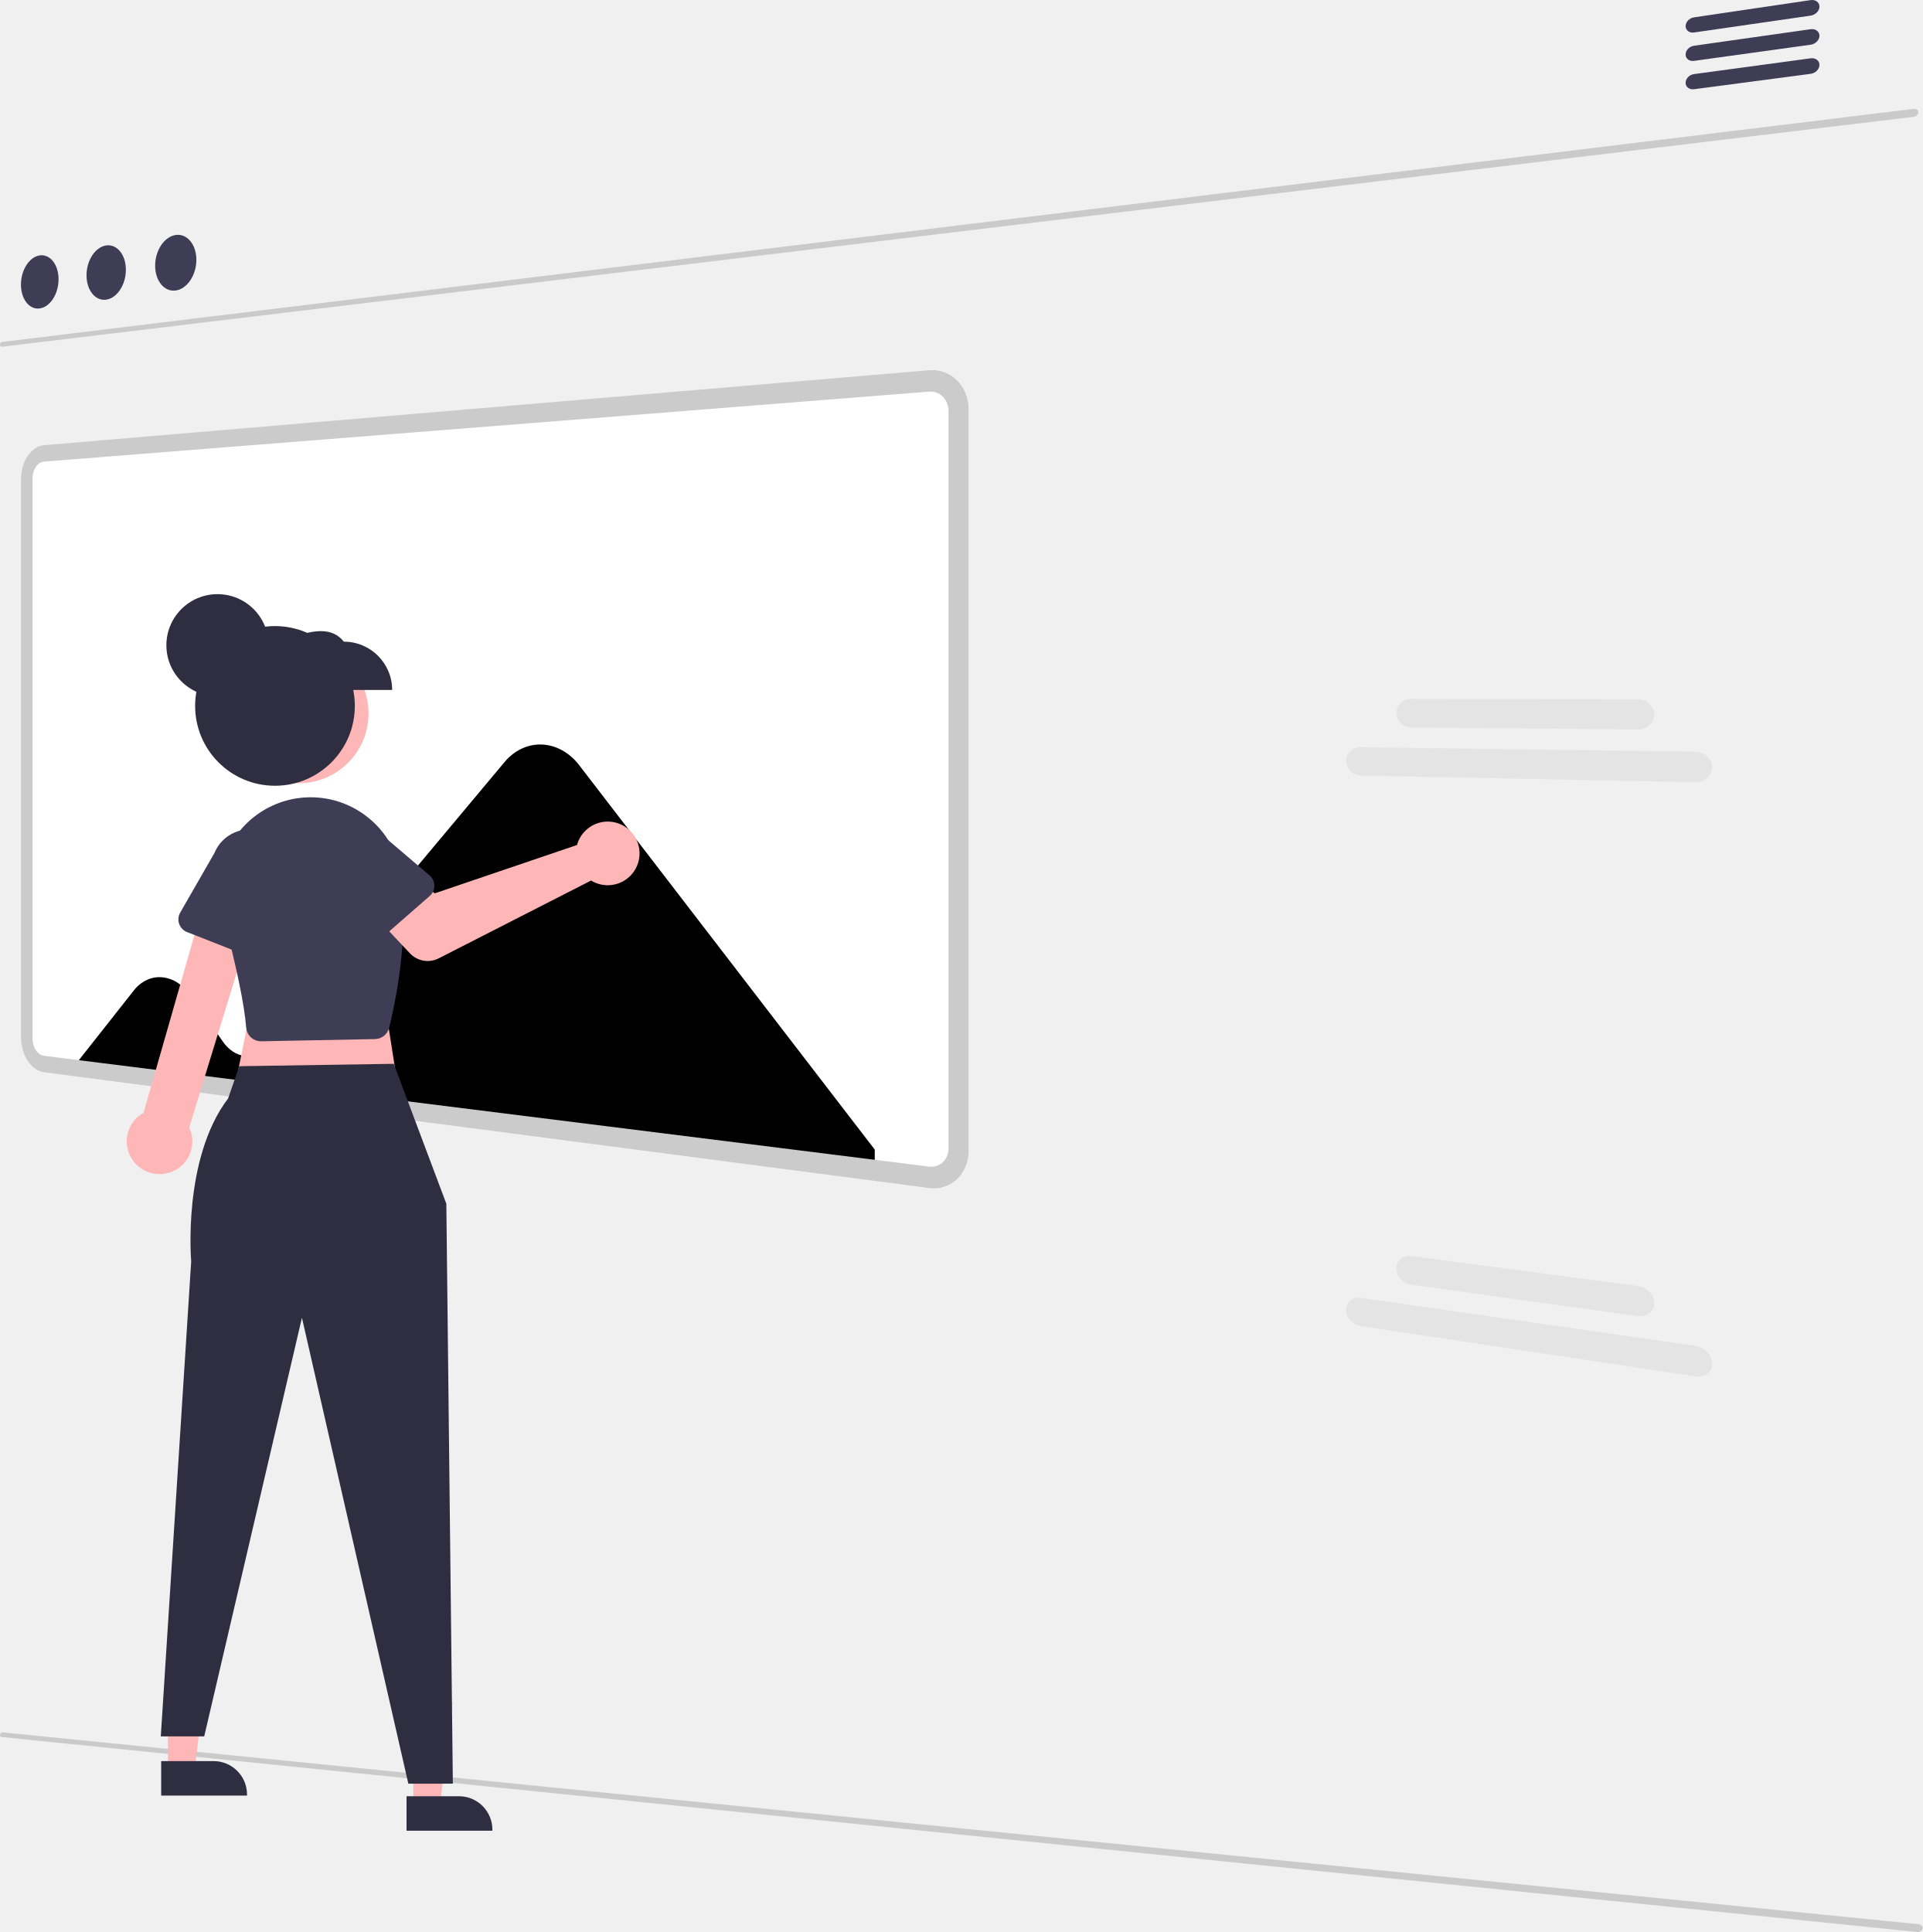
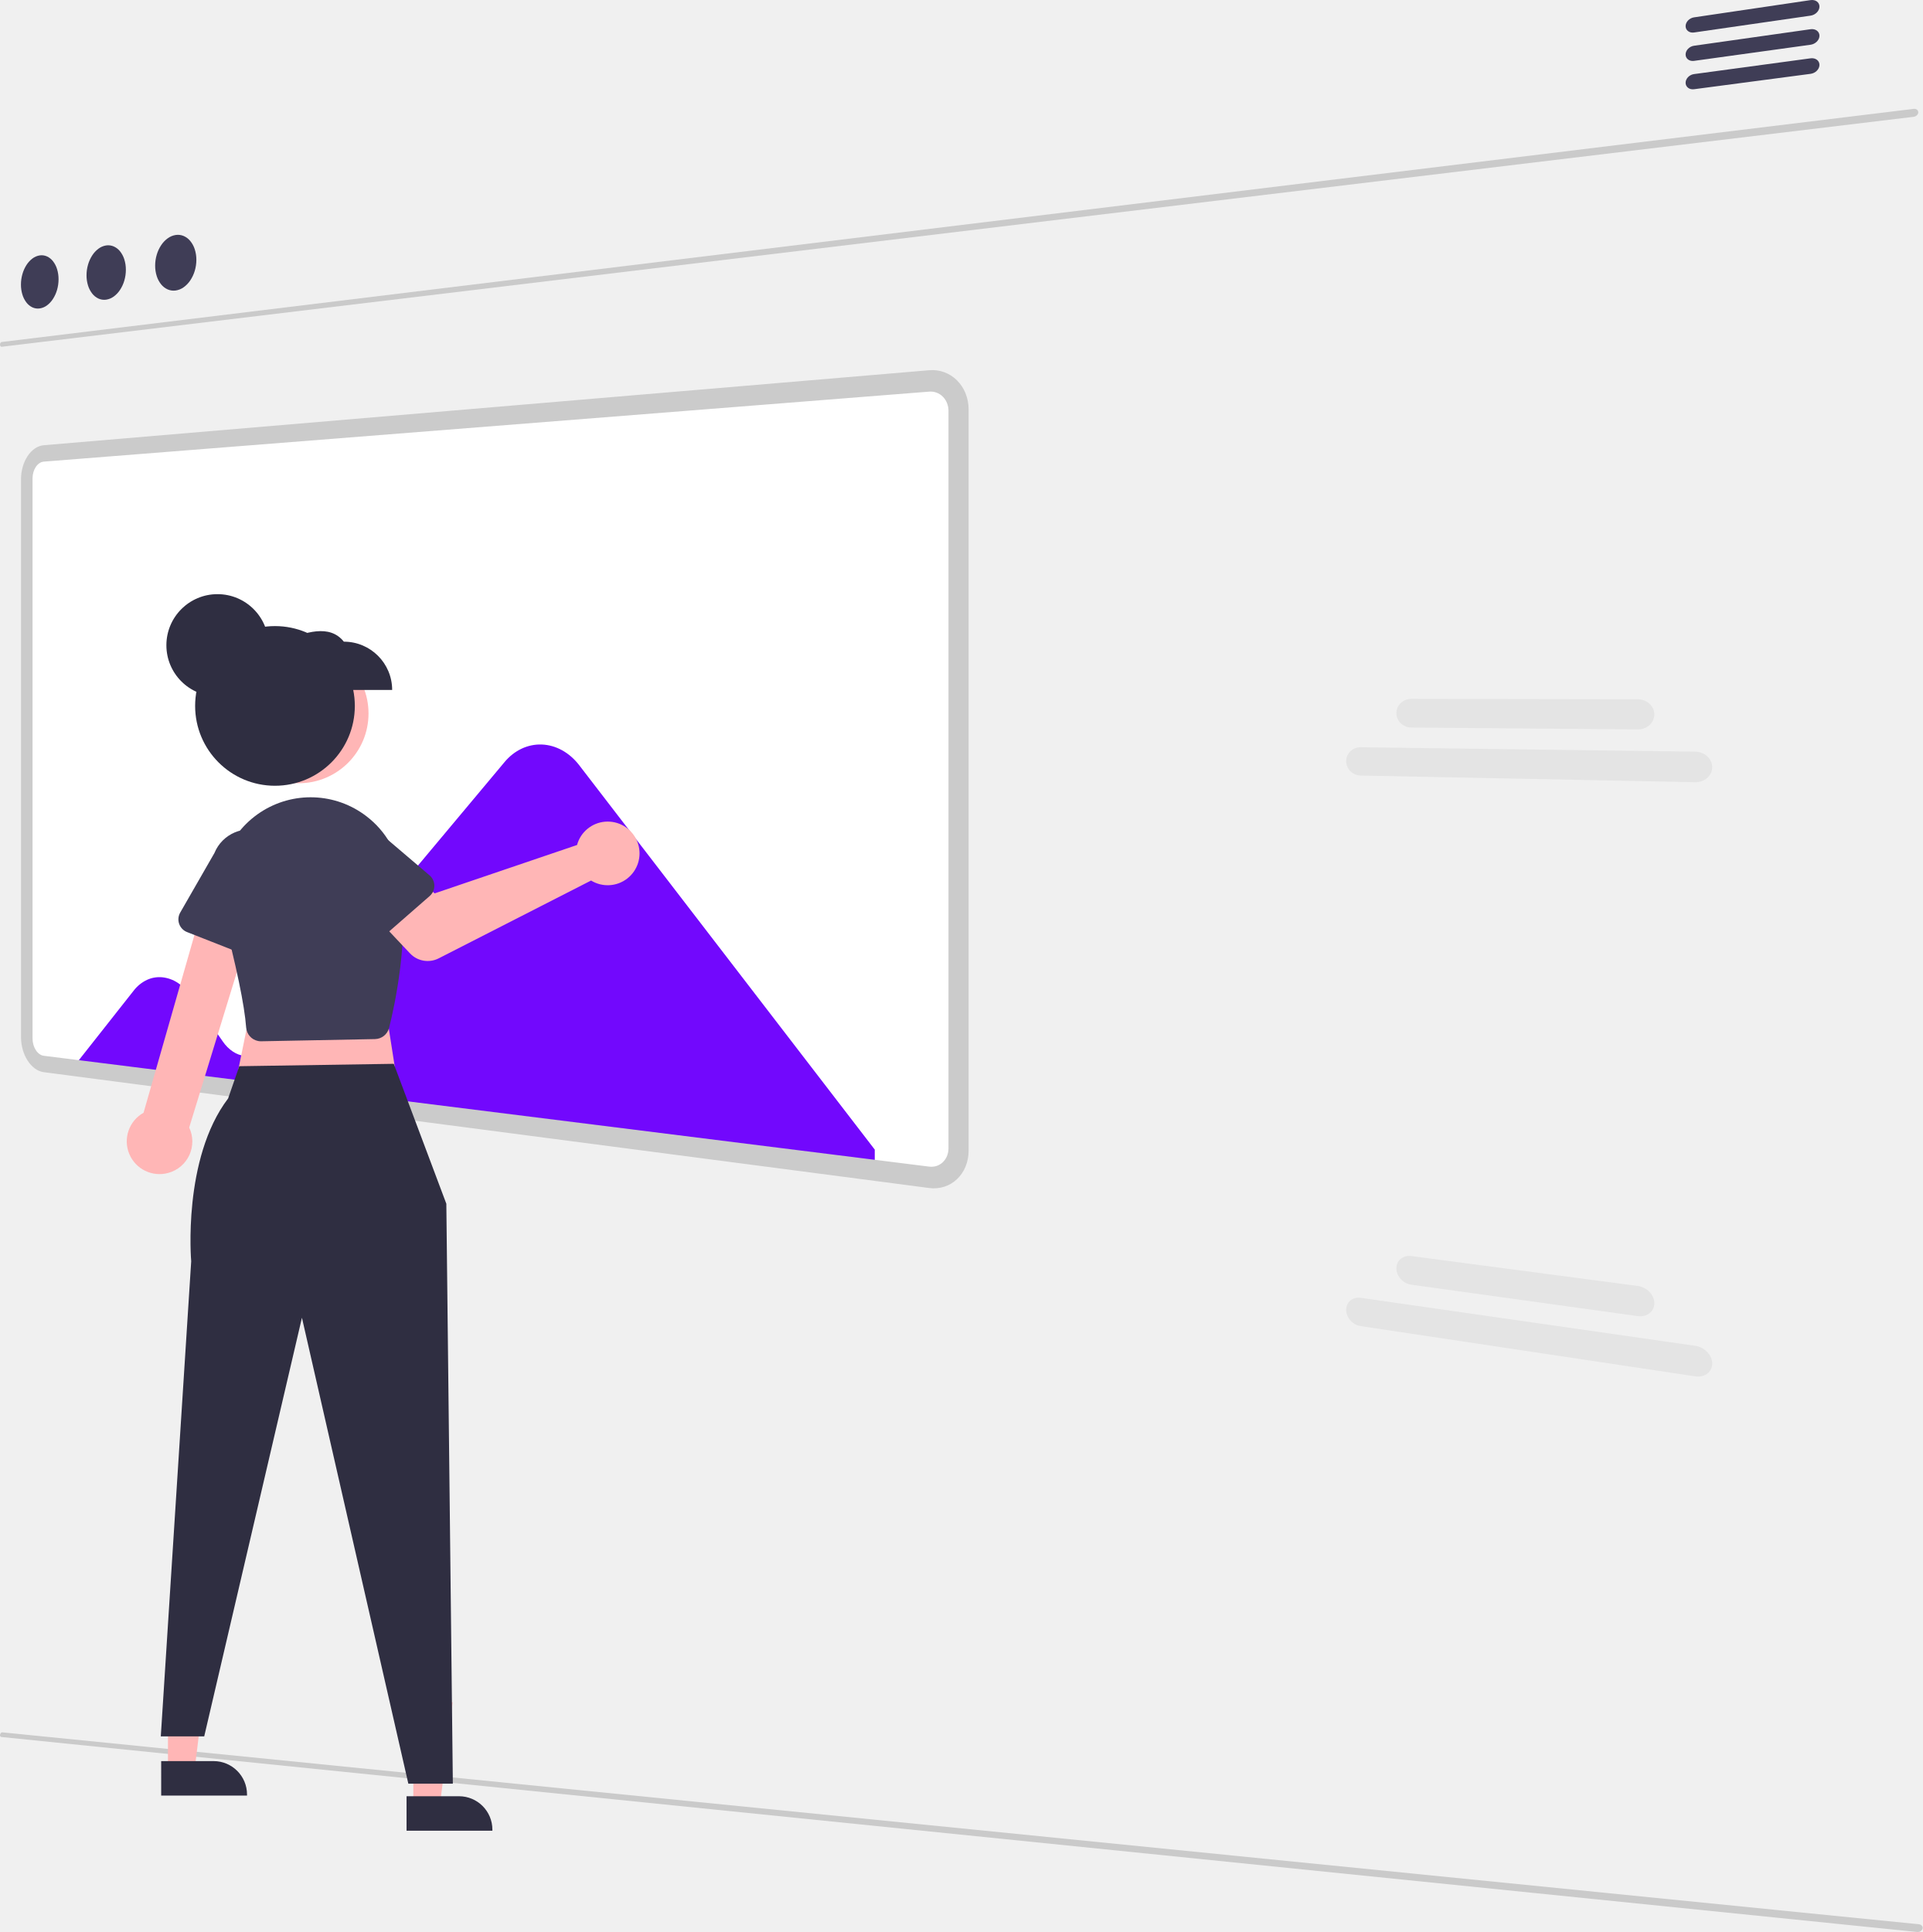
<svg xmlns="http://www.w3.org/2000/svg" data-name="Layer 1" width="601.985" height="604.99" viewBox="0 0 601.985 604.99">
  <path id="b71ccbba-e8b4-459a-9884-0222885cf9eb-201" data-name="Path 1" d="M898.163,184.085,299.529,256.092a.361.361,0,0,1-.203-.034.467.467,0,0,1-.166-.14.711.711,0,0,1-.112-.223.973.973,0,0,1-.04-.285,1.076,1.076,0,0,1,.041-.295.939.939,0,0,1,.114-.25.668.668,0,0,1,.166-.18.435.435,0,0,1,.203-.083l598.631-73.001a1.588,1.588,0,0,1,.564.029,1.284,1.284,0,0,1,.461.21,1.051,1.051,0,0,1,.311.357,1.002,1.002,0,0,1,.114.467,1.176,1.176,0,0,1-.114.498,1.488,1.488,0,0,1-.311.432,1.749,1.749,0,0,1-.461.322A1.788,1.788,0,0,1,898.163,184.085Z" transform="translate(-299.0075 -147.5051)" fill="#cacaca" />
  <path id="fbe4cf51-249d-4766-a31e-46e69d2d3573-202" data-name="Path 1" d="M899.241,752.487,299.391,691.425a.361.361,0,0,1-.19-.078.466.466,0,0,1-.131-.173.711.711,0,0,1-.06-.242.974.974,0,0,1,.023-.287,1.076,1.076,0,0,1,.105-.278.938.938,0,0,1,.166-.219.668.668,0,0,1,.201-.139.435.435,0,0,1,.216-.037L899.786,750.064a1.588,1.588,0,0,1,.544.152,1.284,1.284,0,0,1,.404.306,1.051,1.051,0,0,1,.225.416,1.002,1.002,0,0,1,.009.48,1.176,1.176,0,0,1-.221.46,1.488,1.488,0,0,1-.398.354,1.749,1.749,0,0,1-.52.213A1.788,1.788,0,0,1,899.241,752.487Z" transform="translate(-299.0075 -147.5051)" fill="#cacaca" />
  <path id="aefee446-e8cd-48bc-a6ae-8085c53a4aa5-203" data-name="Ellipse 1" d="M311.416,227.486a4.084,4.084,0,0,1,2.297.311,5.073,5.073,0,0,1,1.885,1.505,7.649,7.649,0,0,1,1.275,2.467,10.611,10.611,0,0,1,.467,3.188,11.959,11.959,0,0,1-.467,3.318,10.626,10.626,0,0,1-1.275,2.827,7.678,7.678,0,0,1-1.885,2.038,5.028,5.028,0,0,1-2.297.952,4.084,4.084,0,0,1-2.285-.349,5.125,5.125,0,0,1-1.858-1.525,7.706,7.706,0,0,1-1.249-2.454,10.629,10.629,0,0,1-.457-3.149,11.962,11.962,0,0,1,.457-3.277,10.674,10.674,0,0,1,1.248-2.808,7.763,7.763,0,0,1,1.858-2.049A5.088,5.088,0,0,1,311.416,227.486Z" transform="translate(-299.0075 -147.5051)" fill="#3f3d56" />
  <path id="a4b9cd5e-e7a9-439c-9762-a8720b874a73-204" data-name="Ellipse 2" d="M332.217,224.365a4.354,4.354,0,0,1,2.403.311,5.266,5.266,0,0,1,1.975,1.529,7.733,7.733,0,0,1,1.334,2.519,10.614,10.614,0,0,1,.488,3.26,11.993,11.993,0,0,1-.49,3.396,10.791,10.791,0,0,1-1.332,2.892,7.962,7.962,0,0,1-1.972,2.09,5.343,5.343,0,0,1-2.403.986,4.354,4.354,0,0,1-2.391-.351,5.316,5.316,0,0,1-1.944-1.555,7.79,7.79,0,0,1-1.309-2.505,10.633,10.633,0,0,1-.478-3.219,11.996,11.996,0,0,1,.478-3.353,10.837,10.837,0,0,1,1.305-2.877,8.047,8.047,0,0,1,1.944-2.099A5.405,5.405,0,0,1,332.217,224.365Z" transform="translate(-299.0075 -147.5051)" fill="#3f3d56" />
  <path id="a94385bb-e1a1-4da4-9c03-9925c8c84fb9-205" data-name="Ellipse 3" d="M353.991,221.093a4.654,4.654,0,0,1,2.518.307,5.475,5.475,0,0,1,2.066,1.563,7.824,7.824,0,0,1,1.4,2.574,10.619,10.619,0,0,1,.514,3.333,12.031,12.031,0,0,1-.514,3.477,10.969,10.969,0,0,1-1.4,2.969,8.27,8.27,0,0,1-2.066,2.146,5.686,5.686,0,0,1-2.518,1.015,4.65,4.65,0,0,1-2.504-.351,5.521,5.521,0,0,1-2.036-1.584,7.88,7.88,0,0,1-1.365-2.562,10.637,10.637,0,0,1-.501-3.288,12.032,12.032,0,0,1,.501-3.437,11.012,11.012,0,0,1,1.365-2.947,8.354,8.354,0,0,1,2.037-2.158A5.754,5.754,0,0,1,353.991,221.093Z" transform="translate(-299.0075 -147.5051)" fill="#3f3d56" />
  <path id="e9fb7174-288f-46c4-ab91-f423808d7a61-206" data-name="Path 2" d="M865.9,152.401l-36.502,5.277a2.751,2.751,0,0,1-1.026-.038,2.234,2.234,0,0,1-.837-.389,1.925,1.925,0,0,1-.563-.67,1.963,1.963,0,0,1-.207-.887,2.363,2.363,0,0,1,.207-.951,2.914,2.914,0,0,1,.563-.835,3.271,3.271,0,0,1,.837-.631,3.202,3.202,0,0,1,1.026-.337l36.501-5.399a2.97,2.97,0,0,1,1.08.031,2.372,2.372,0,0,1,.883.389,1.944,1.944,0,0,1,.813,1.604,2.379,2.379,0,0,1-.218.98,3.004,3.004,0,0,1-.595.862,3.474,3.474,0,0,1-1.963.997Z" transform="translate(-299.0075 -147.5051)" fill="#3f3d56" />
  <path id="f4f63b1d-19b6-4660-a2ee-fe9c59ab2b83-207" data-name="Path 3" d="M865.9,161.513l-36.502,5.054a2.753,2.753,0,0,1-1.026-.044,2.249,2.249,0,0,1-.837-.389,1.944,1.944,0,0,1-.563-.673,1.972,1.972,0,0,1-.207-.899,2.354,2.354,0,0,1,.207-.949,2.889,2.889,0,0,1,.563-.831,3.241,3.241,0,0,1,.837-.622,3.188,3.188,0,0,1,1.026-.331l36.501-5.175a2.972,2.972,0,0,1,1.08.038,2.388,2.388,0,0,1,.883.397,1.996,1.996,0,0,1,.596.69,1.976,1.976,0,0,1,.217.917,2.369,2.369,0,0,1-.218.978,2.977,2.977,0,0,1-.596.855,3.445,3.445,0,0,1-1.963.984Z" transform="translate(-299.0075 -147.5051)" fill="#3f3d56" />
  <path id="eb3f2030-579f-46ae-b7f9-06846804faba-208" data-name="Path 4" d="M865.9,170.625l-36.502,4.821a2.757,2.757,0,0,1-1.026-.051,2.266,2.266,0,0,1-.837-.397,1.946,1.946,0,0,1-.77-1.568,2.344,2.344,0,0,1,.206-.949,2.864,2.864,0,0,1,.564-.828,3.214,3.214,0,0,1,.837-.622,3.168,3.168,0,0,1,1.026-.325l36.501-4.942a2.974,2.974,0,0,1,1.08.045,2.405,2.405,0,0,1,.883.402,2.014,2.014,0,0,1,.596.694,1.984,1.984,0,0,1,.217.917,2.36,2.36,0,0,1-.218.977,2.955,2.955,0,0,1-.596.855,3.421,3.421,0,0,1-1.963.972Z" transform="translate(-299.0075 -147.5051)" fill="#3f3d56" />
  <path id="ed3b43a5-e52b-42db-ae2c-bbf19919dda8-209" data-name="Rectangle 1" d="M692.359,254.766l176.318-14.933V344.933l-176.318,2.301Z" transform="translate(-299.0075 -147.5051)" fill="#f0f0f0" />
  <path id="ac2eae0c-5080-4fe0-b0c3-f9d754c11698-210" data-name="Path 5" d="M829.756,392.443l-104.712-2.081a4.706,4.706,0,0,1-3.224-1.358,4.535,4.535,0,0,1-.974-1.422,4.344,4.344,0,0,1-.357-1.726,4.26,4.26,0,0,1,.357-1.711,4.332,4.332,0,0,1,.974-1.393,4.486,4.486,0,0,1,1.447-.928,4.636,4.636,0,0,1,1.777-.324l104.711,1.379a5.882,5.882,0,0,1,2.074.404,5.521,5.521,0,0,1,1.699,1.05,4.915,4.915,0,0,1,1.148,1.539,4.4,4.4,0,0,1,.421,1.875,4.309,4.309,0,0,1-.421,1.861,4.689,4.689,0,0,1-1.148,1.504,5.287,5.287,0,0,1-1.699.994,5.782,5.782,0,0,1-2.074.335Z" transform="translate(-299.0075 -147.5051)" fill="#e4e4e4" />
  <path id="b3e575b2-619a-4403-8cc7-960fb099e65d-211" data-name="Path 6" d="M811.767,375.92l-70.889-.596a4.855,4.855,0,0,1-1.819-.367,4.734,4.734,0,0,1-1.483-.971,4.517,4.517,0,0,1-.998-1.428,4.325,4.325,0,0,1,0-3.48,4.454,4.454,0,0,1,.998-1.418,4.665,4.665,0,0,1,1.482-.956,4.829,4.829,0,0,1,1.82-.349l70.889.121a5.635,5.635,0,0,1,2.022.375,5.292,5.292,0,0,1,1.656,1.018,4.77,4.77,0,0,1,1.12,1.511,4.346,4.346,0,0,1,0,3.689,4.703,4.703,0,0,1-1.119,1.498,5.222,5.222,0,0,1-1.656,1.001,5.606,5.606,0,0,1-2.022.355Z" transform="translate(-299.0075 -147.5051)" fill="#e4e4e4" />
  <path id="b6f8ac03-6581-403f-aeca-47fca949167f-212" data-name="Rectangle 2" d="M692.359,422.913l176.318,8.039V536.053L692.359,515.38Z" transform="translate(-299.0075 -147.5051)" fill="#f0f0f0" />
  <path id="a17e3a22-ba16-4351-b475-1e8c7f62d0cf-213" data-name="Path 7" d="M829.756,578.492,725.044,562.767a5.223,5.223,0,0,1-1.777-.614,5.643,5.643,0,0,1-1.447-1.166,5.414,5.414,0,0,1-.974-1.547,4.685,4.685,0,0,1-.357-1.772,3.939,3.939,0,0,1,.357-1.667,3.605,3.605,0,0,1,.974-1.264,3.798,3.798,0,0,1,1.447-.739,4.432,4.432,0,0,1,1.777-.093l104.711,15.022a6.461,6.461,0,0,1,2.074.674,6.614,6.614,0,0,1,1.699,1.271,5.897,5.897,0,0,1,1.148,1.691,4.772,4.772,0,0,1,.421,1.93,3.96,3.96,0,0,1-.421,1.806,3.888,3.888,0,0,1-1.148,1.354,4.517,4.517,0,0,1-1.699.773,5.57,5.57,0,0,1-2.074.065Z" transform="translate(-299.0075 -147.5051)" fill="#e4e4e4" />
  <path id="e3c2f847-4324-4f71-a395-b34127131530-214" data-name="Path 8" d="M811.767,559.627l-70.889-9.833a5.345,5.345,0,0,1-1.819-.604,5.686,5.686,0,0,1-1.482-1.166,5.397,5.397,0,0,1-.998-1.555,4.665,4.665,0,0,1-.366-1.79,3.965,3.965,0,0,1,.365-1.69,3.706,3.706,0,0,1,.998-1.288,3.951,3.951,0,0,1,1.482-.763,4.599,4.599,0,0,1,1.82-.112l70.889,9.357a6.173,6.173,0,0,1,2.022.638,6.336,6.336,0,0,1,1.656,1.234,5.723,5.723,0,0,1,1.119,1.655,4.724,4.724,0,0,1,.411,1.9,3.986,3.986,0,0,1-.411,1.788,3.901,3.901,0,0,1-1.119,1.352,4.445,4.445,0,0,1-1.656.785,5.372,5.372,0,0,1-2.022.091Z" transform="translate(-299.0075 -147.5051)" fill="#e4e4e4" />
  <path id="e0ac5af8-db2c-46e2-8c29-d7faefa5f799-215" data-name="Path 9" d="M589.933,516.175,312.716,480.682a4.539,4.539,0,0,1-2.08-.86,6.848,6.848,0,0,1-1.692-1.825,9.476,9.476,0,0,1-1.138-2.528,10.776,10.776,0,0,1-.418-2.972V297.429a10.575,10.575,0,0,1,.418-2.955,8.997,8.997,0,0,1,1.138-2.472,6.396,6.396,0,0,1,1.691-1.749,4.336,4.336,0,0,1,2.08-.764l277.217-22.698a8.155,8.155,0,0,1,6.478,2.372,8.999,8.999,0,0,1,1.978,2.993,10.086,10.086,0,0,1,.73,3.804V507.428a9.832,9.832,0,0,1-.73,3.77,8.448,8.448,0,0,1-1.978,2.902,7.758,7.758,0,0,1-2.92,1.749A8.08,8.08,0,0,1,589.933,516.175Z" transform="translate(-299.0075 -147.5051)" fill="#fff" />
-   <path id="ef100bb2-3038-4c55-8635-fb645de4c704-216" data-name="Path 10" d="M480.322,387.08a18.362,18.362,0,0,0-2.502-2.658,16.407,16.407,0,0,0-2.845-1.989,14.811,14.811,0,0,0-3.093-1.274,13.777,13.777,0,0,0-3.247-.516,13.437,13.437,0,0,0-3.239.273,13.83,13.83,0,0,0-3.072,1.03,14.884,14.884,0,0,0-2.819,1.739,16.484,16.484,0,0,0-2.48,2.402l-74.592,89.143a8.469,8.469,0,0,1-3.217,2.427,7.231,7.231,0,0,1-3.633.51,8.411,8.411,0,0,1-3.609-1.337,11.592,11.592,0,0,1-3.155-3.117l-9.881-14.205a15.452,15.452,0,0,0-4.289-4.247,10.837,10.837,0,0,0-4.83-1.728,9.331,9.331,0,0,0-4.783.809,11.334,11.334,0,0,0-4.165,3.365l-17.876,22.666L572.891,511.924v-4.432Z" transform="translate(-299.0075 -147.5051)" class="path-primary" />
+   <path id="ef100bb2-3038-4c55-8635-fb645de4c704-216" data-name="Path 10" d="M480.322,387.08a18.362,18.362,0,0,0-2.502-2.658,16.407,16.407,0,0,0-2.845-1.989,14.811,14.811,0,0,0-3.093-1.274,13.777,13.777,0,0,0-3.247-.516,13.437,13.437,0,0,0-3.239.273,13.83,13.83,0,0,0-3.072,1.03,14.884,14.884,0,0,0-2.819,1.739,16.484,16.484,0,0,0-2.48,2.402l-74.592,89.143a8.469,8.469,0,0,1-3.217,2.427,7.231,7.231,0,0,1-3.633.51,8.411,8.411,0,0,1-3.609-1.337,11.592,11.592,0,0,1-3.155-3.117l-9.881-14.205a15.452,15.452,0,0,0-4.289-4.247,10.837,10.837,0,0,0-4.83-1.728,9.331,9.331,0,0,0-4.783.809,11.334,11.334,0,0,0-4.165,3.365l-17.876,22.666L572.891,511.924v-4.432Z" transform="translate(-299.0075 -147.5051)" fill="#7208fd" />
  <path id="b26a6d5f-b740-4ee8-acda-543250f0498e-217" data-name="Path 11" d="M589.932,519.521l-277.216-36.27a6.095,6.095,0,0,1-2.785-1.16,9.195,9.195,0,0,1-2.263-2.45,12.711,12.711,0,0,1-1.519-3.385,14.444,14.444,0,0,1-.558-3.974V297.561a14.171,14.171,0,0,1,.558-3.948,12.069,12.069,0,0,1,1.519-3.315,8.588,8.588,0,0,1,2.262-2.346,5.821,5.821,0,0,1,2.785-1.032L589.932,263.439a10.931,10.931,0,0,1,8.699,3.163,12.058,12.058,0,0,1,2.663,4.015,13.518,13.518,0,0,1,.983,5.11V507.805a13.177,13.177,0,0,1-.983,5.065,11.318,11.318,0,0,1-2.663,3.892,10.397,10.397,0,0,1-3.927,2.339,10.838,10.838,0,0,1-4.773.421ZM312.716,292.059a2.857,2.857,0,0,0-1.373.501,4.213,4.213,0,0,0-1.118,1.152,5.931,5.931,0,0,0-.753,1.633,6.974,6.974,0,0,0-.277,1.951V472.709a7.11,7.11,0,0,0,.277,1.963,6.247,6.247,0,0,0,.753,1.669,4.51,4.51,0,0,0,1.12,1.209,2.99,2.99,0,0,0,1.373.564l277.216,34.707a5.328,5.328,0,0,0,2.344-.22,5.119,5.119,0,0,0,1.921-1.157,5.575,5.575,0,0,0,1.3-1.913,6.487,6.487,0,0,0,.479-2.481V276.191a6.655,6.655,0,0,0-.479-2.503,5.938,5.938,0,0,0-1.3-1.973,5.38,5.38,0,0,0-4.266-1.574Z" transform="translate(-299.0075 -147.5051)" fill="#cbcbcb" />
  <polygon points="52.59 554.197 60.925 554.196 64.89 522.047 52.589 522.048 52.59 554.197" fill="#ffb6b6" />
  <path d="M349.472,698.981l16.415-.001h.001a10.461,10.461,0,0,1,10.461,10.46v.34l-26.875.001Z" transform="translate(-299.0075 -147.5051)" fill="#2f2e41" />
  <polygon points="129.414 565.197 137.749 565.196 141.714 533.047 129.413 533.048 129.414 565.197" fill="#ffb6b6" />
  <path d="M426.296,709.981l16.415-.001h.001a10.461,10.461,0,0,1,10.461,10.46v.34l-26.875.001Z" transform="translate(-299.0075 -147.5051)" fill="#2f2e41" />
  <polygon points="119.351 306.919 124.79 341.592 73.12 342.272 79.919 308.959 119.351 306.919" fill="#ffb6b6" />
  <path d="M422.298,480.631,438.754,524.45l2.04,181.592H426.856l-33.313-145.899L362.95,691.233H349.353l9.518-148.767s-2.807-32.067,11.558-50.989l3.496-10.101Z" transform="translate(-299.0075 -147.5051)" fill="#2f2e41" />
  <path d="M351.709,514.79a10.2,10.2,0,0,0,6.535-14.209L380.225,428.918,364.057,425.713l-20.104,70.245A10.255,10.255,0,0,0,351.709,514.79Z" transform="translate(-299.0075 -147.5051)" fill="#ffb6b6" />
  <path d="M380.699,473.574a4.632,4.632,0,0,1-.898-.089h0a4.646,4.646,0,0,1-3.722-4.209c-.511-6.998-3.043-19.178-7.527-36.204a28.654,28.654,0,0,1,45.246-29.921,28.284,28.284,0,0,1,10.913,19.342c2.228,19.623-1.973,39.324-3.882,46.884a4.656,4.656,0,0,1-4.414,3.508l-35.617.688C380.765,473.574,380.732,473.574,380.699,473.574Z" transform="translate(-299.0075 -147.5051)" fill="#3f3d56" />
  <path d="M480.206,410.625a9.995,9.995,0,0,0-.526,1.483l-44.582,15.149-8.615-7.526-13.057,11.516,13.956,14.805a7.596,7.596,0,0,0,8.982,1.554l47.706-24.368a9.966,9.966,0,1,0-3.864-12.615Z" transform="translate(-299.0075 -147.5051)" fill="#ffb6b6" />
  <path d="M433.544,428.086l-16.252,14.195a4.273,4.273,0,0,1-6.405-.909l-11.625-18.102a11.866,11.866,0,0,1,17.919-15.559l16.324,13.905a4.273,4.273,0,0,1,.039,6.47Z" transform="translate(-299.0075 -147.5051)" fill="#3f3d56" />
  <path d="M377.657,447.267l-20.084-7.89a4.273,4.273,0,0,1-2.143-6.105l10.716-18.654a11.866,11.866,0,0,1,22.062,8.742l-4.826,20.893a4.273,4.273,0,0,1-5.725,3.014Z" transform="translate(-299.0075 -147.5051)" fill="#3f3d56" />
  <circle cx="93.537" cy="223.418" r="21.847" fill="#ffb6b6" />
  <path d="M421.792,363.559H387.102V348.438c7.614-3.025,15.065-5.597,19.569,0a15.121,15.121,0,0,1,15.121,15.121Z" transform="translate(-299.0075 -147.5051)" fill="#2f2e41" />
  <circle cx="86.095" cy="221.054" r="25" fill="#2f2e41" />
  <circle cx="68.095" cy="202.054" r="16" fill="#2f2e41" />
</svg>
